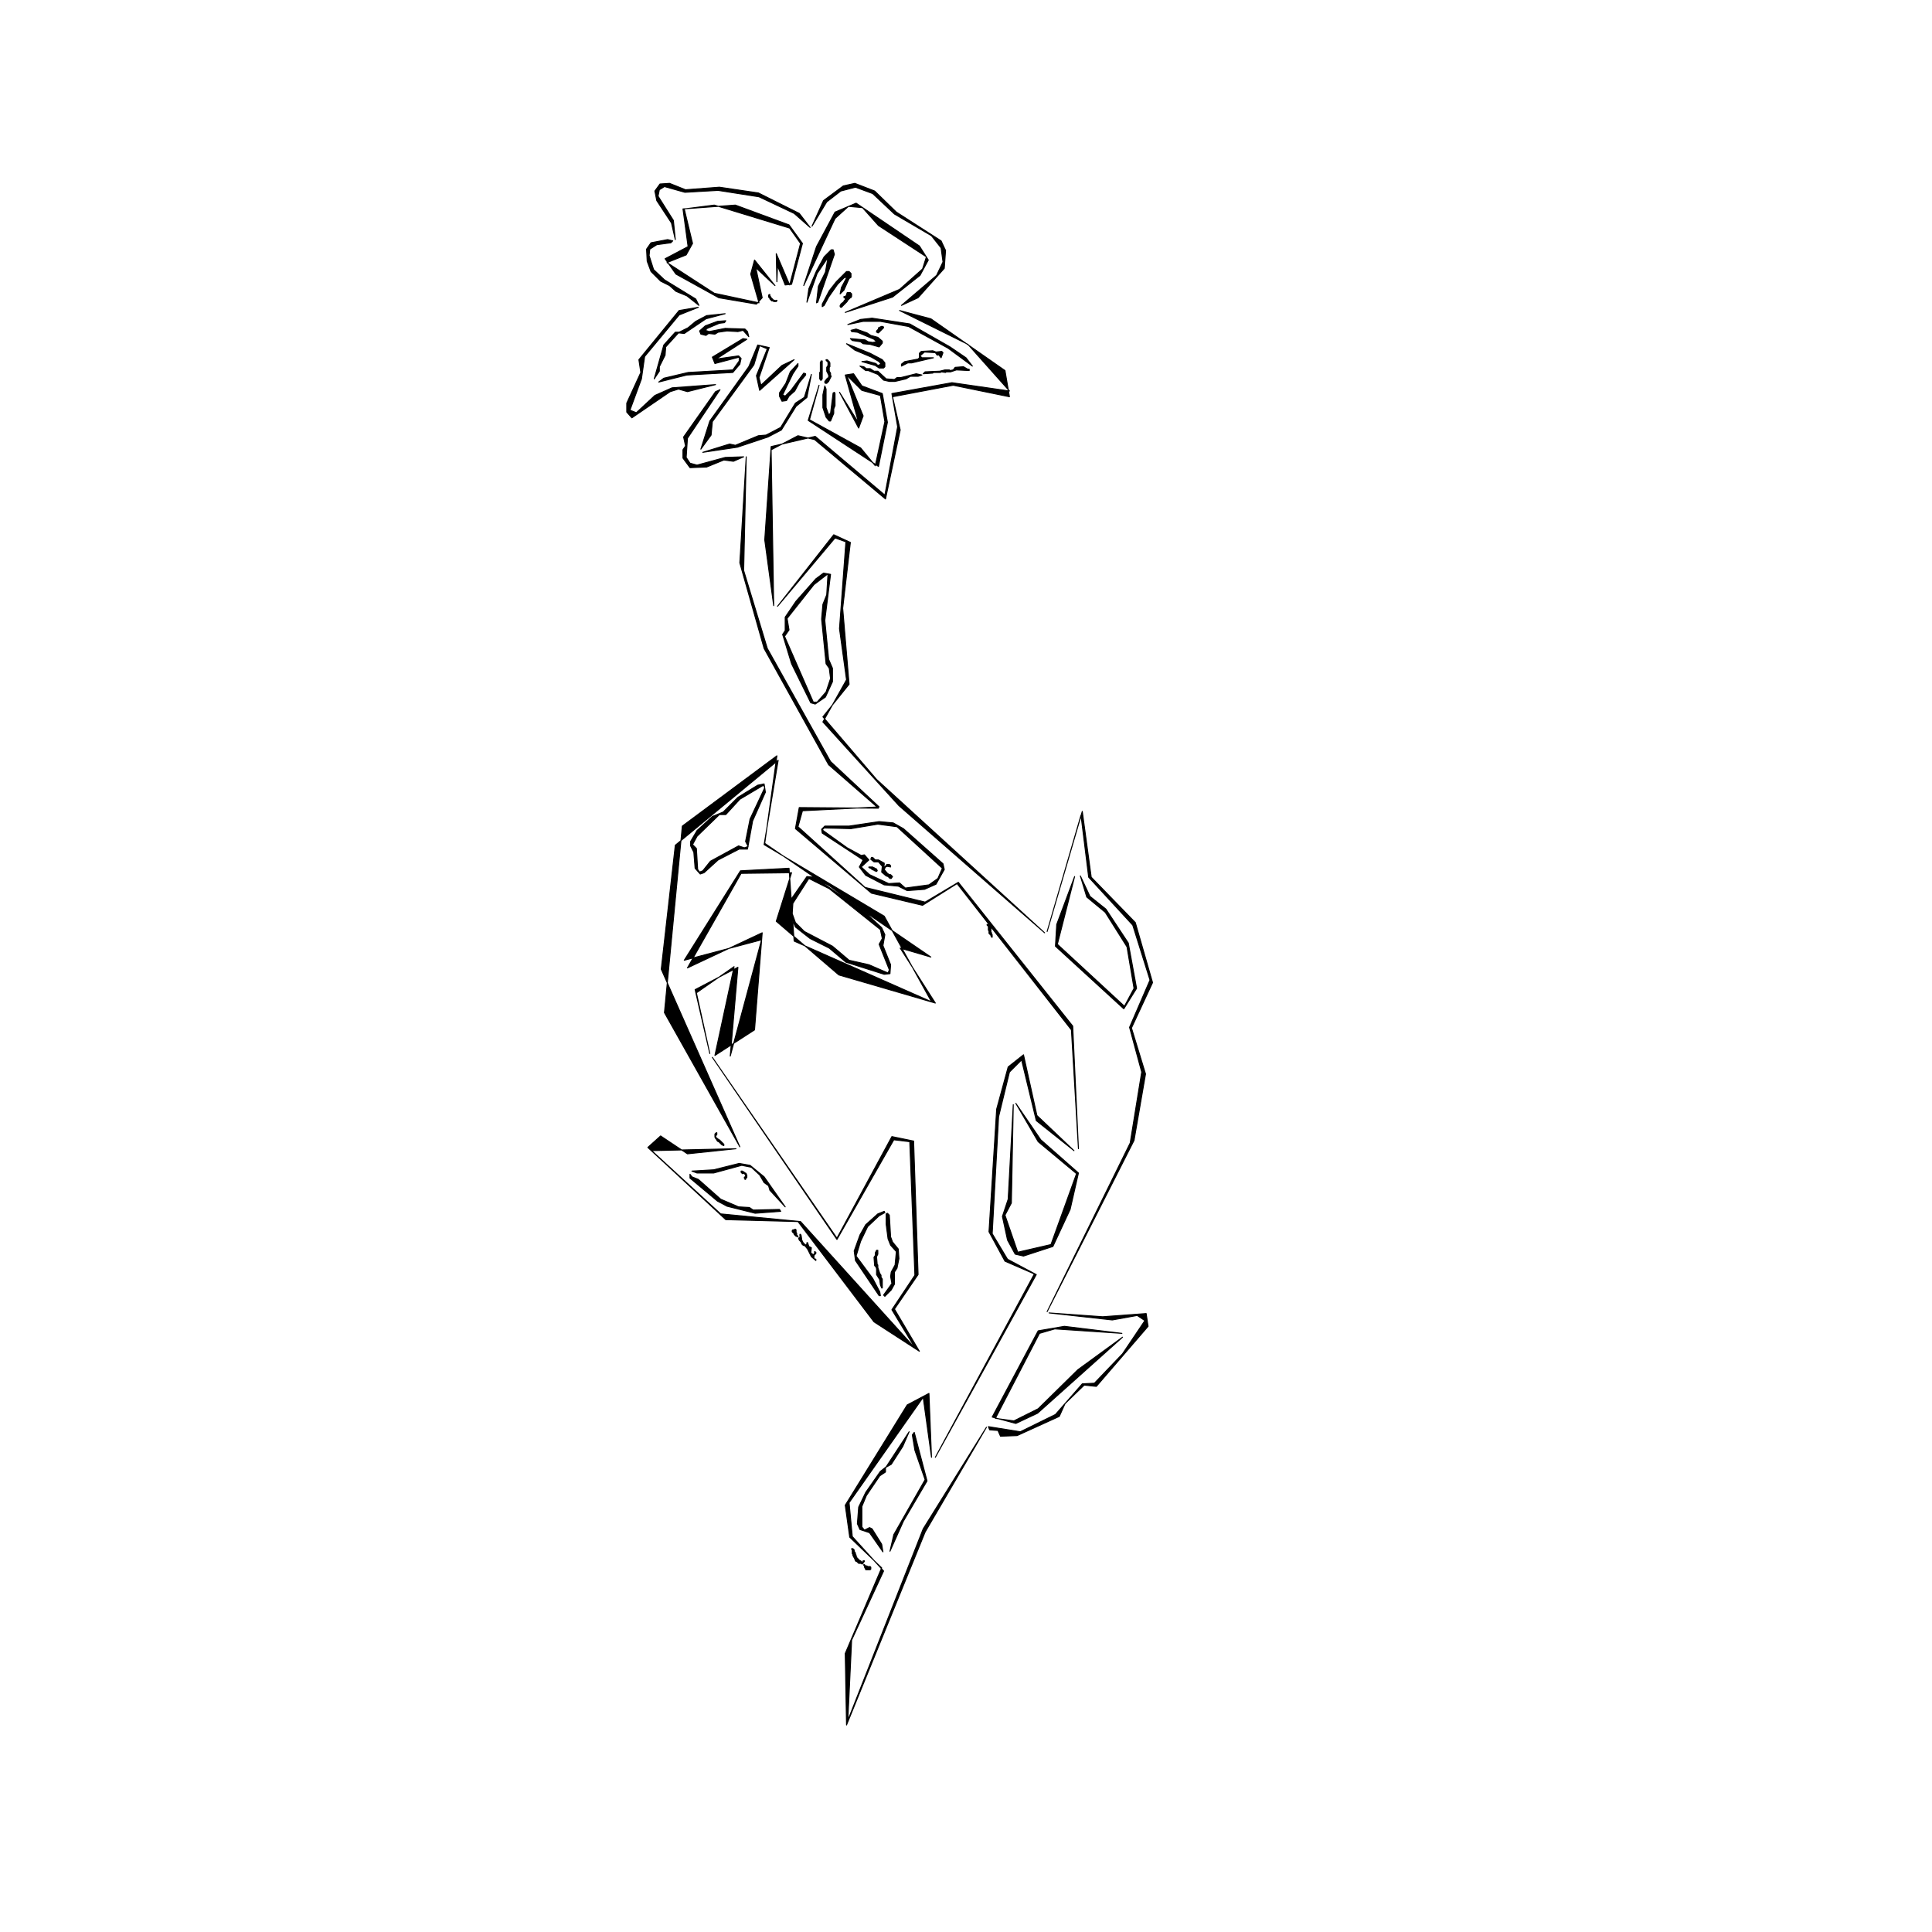
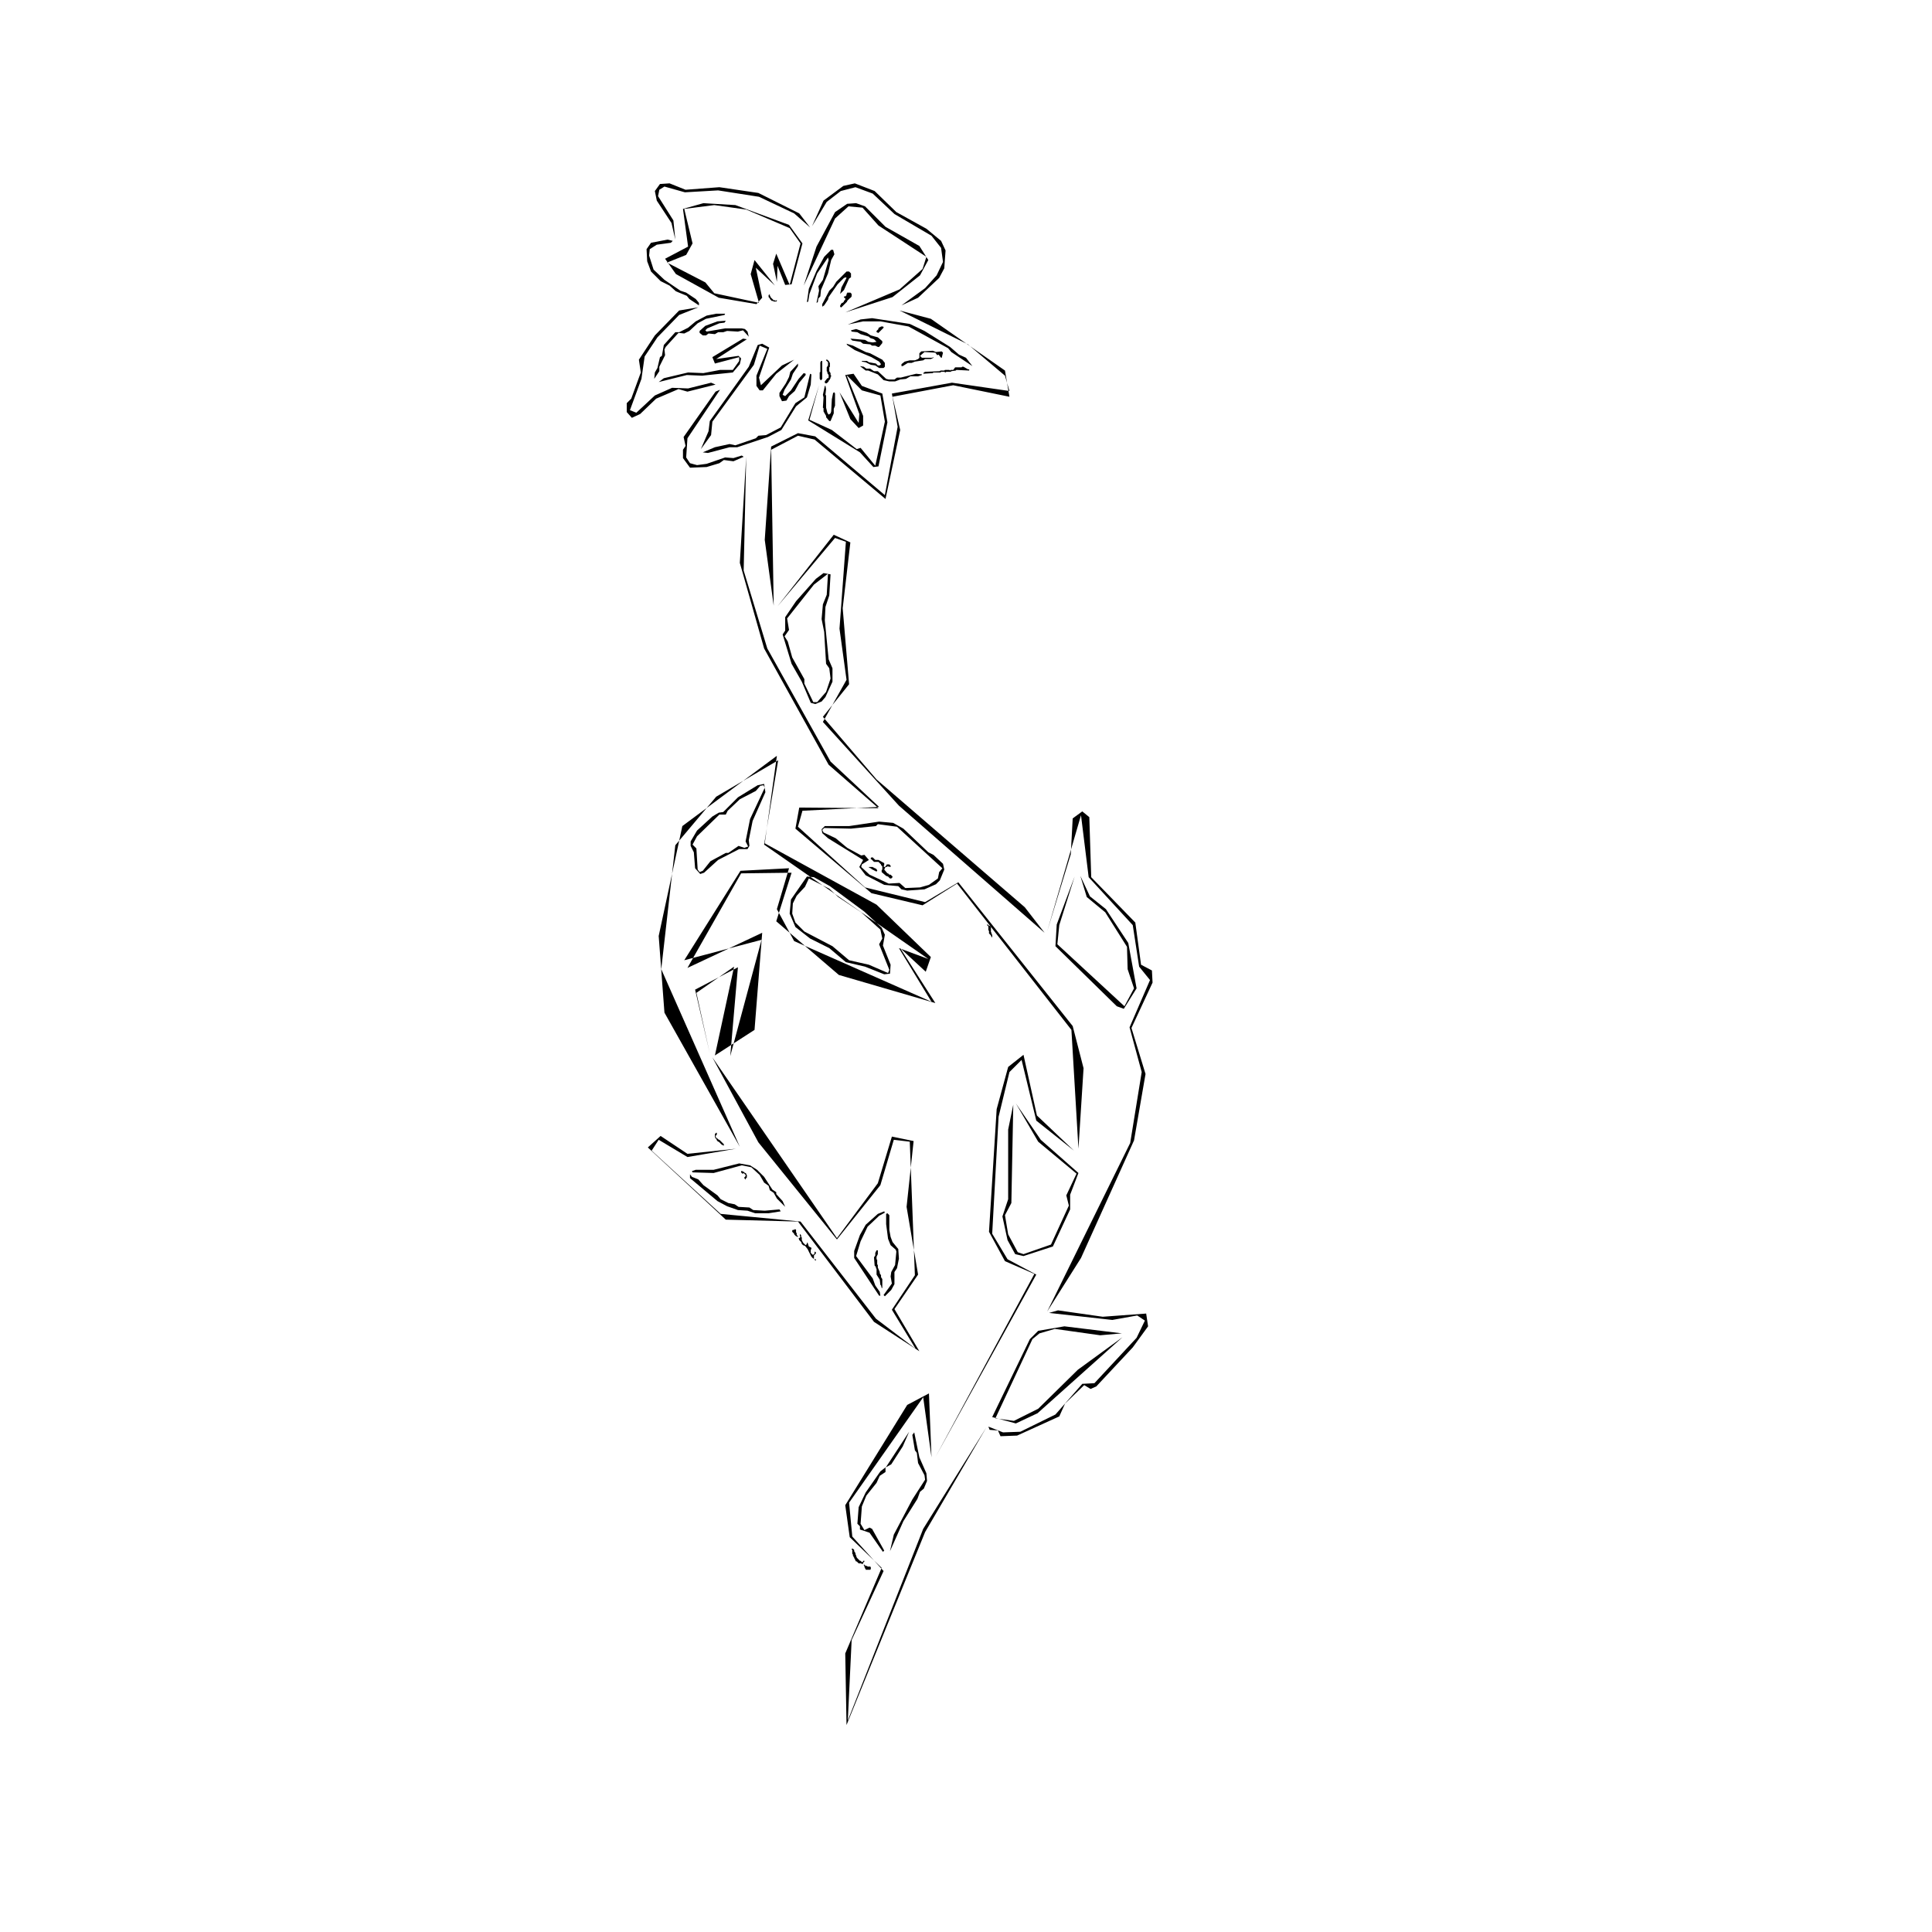
- <svg xmlns="http://www.w3.org/2000/svg" viewBox="0 0 3024 3024">
-   <path d="M 1352,2449 L 1352,2450 L 1353,2451 L 1353,2453 L 1354,2454 L 1354,2455 L 1355,2456 L 1355,2457 L 1362,2457 L 1363,2456 L 1363,2453 L 1362,2452 L 1358,2452 L 1357,2451 L 1355,2451 L 1353,2449 Z M 1333,2424 L 1333,2425 L 1334,2426 L 1334,2432 L 1335,2433 L 1335,2435 L 1336,2436 L 1336,2437 L 1337,2438 L 1339,2443 L 1340,2444 L 1341,2444 L 1344,2447 L 1348,2447 L 1349,2448 L 1350,2448 L 1351,2447 L 1351,2446 L 1353,2444 L 1353,2443 L 1351,2443 L 1351,2444 L 1350,2445 L 1349,2445 L 1347,2443 L 1346,2443 L 1341,2438 L 1341,2437 L 1340,2436 L 1340,2434 L 1339,2433 L 1339,2431 L 1337,2428 L 1337,2426 L 1335,2424 Z M 1431,2242 L 1428,2246 L 1432,2270 L 1448,2316 L 1399,2402 L 1393,2428 L 1414,2381 L 1451,2318 Z M 1423,2241 L 1387,2296 L 1378,2303 L 1355,2336 L 1344,2359 L 1342,2385 L 1346,2394 L 1361,2399 L 1382,2429 L 1380,2417 L 1365,2393 L 1361,2391 L 1353,2395 L 1349,2390 L 1349,2358 L 1356,2341 L 1377,2310 L 1386,2304 L 1386,2297 L 1395,2292 L 1413,2264 Z M 1454,2181 L 1420,2199 L 1323,2356 L 1330,2406 L 1380,2454 L 1323,2588 L 1325,2700 L 1448,2398 L 1544,2234 L 1445,2393 L 1327,2693 L 1333,2567 L 1383,2459 L 1334,2405 L 1329,2352 L 1445,2187 L 1458,2281 Z M 1756,2087 L 1666,2076 L 1625,2083 L 1553,2218 L 1590,2228 L 1624,2212 L 1757,2093 L 1687,2144 L 1625,2205 L 1587,2224 L 1558,2220 L 1627,2087 L 1651,2080 Z M 1794,2056 L 1726,2061 L 1642,2055 L 1741,2066 L 1780,2059 L 1792,2067 L 1757,2119 L 1713,2165 L 1694,2166 L 1652,2214 L 1597,2241 L 1547,2233 L 1549,2238 L 1562,2239 L 1566,2248 L 1592,2247 L 1658,2217 L 1667,2197 L 1697,2168 L 1716,2170 L 1797,2076 Z M 1372,1957 L 1370,1961 L 1370,1965 L 1368,1968 L 1369,1981 L 1371,1983 L 1372,1986 L 1372,1995 L 1377,2003 L 1378,2011 L 1380,2016 L 1381,2016 L 1381,2002 L 1379,1999 L 1379,1996 L 1377,1993 L 1374,1984 L 1374,1980 L 1373,1979 L 1372,1967 L 1374,1963 L 1374,1957 Z M 1252,1932 L 1252,1935 L 1253,1936 L 1250,1938 L 1251,1941 L 1254,1944 L 1255,1947 L 1257,1949 L 1260,1950 L 1264,1955 L 1270,1967 L 1277,1973 L 1277,1971 L 1274,1970 L 1274,1965 L 1277,1962 L 1277,1960 L 1275,1959 L 1275,1962 L 1273,1964 L 1269,1961 L 1270,1953 L 1266,1951 L 1264,1945 L 1263,1945 L 1263,1947 L 1261,1949 L 1257,1945 L 1255,1941 L 1254,1934 L 1253,1932 Z M 1241,1925 L 1240,1926 L 1240,1928 L 1243,1931 L 1243,1932 L 1246,1935 L 1247,1935 L 1248,1936 L 1249,1936 L 1249,1935 L 1247,1933 L 1247,1930 L 1246,1929 L 1246,1925 L 1245,1924 L 1244,1924 L 1243,1925 Z M 1389,1899 L 1387,1900 L 1387,1916 L 1390,1939 L 1394,1949 L 1403,1959 L 1401,1980 L 1395,1991 L 1394,1998 L 1396,2009 L 1383,2027 L 1385,2029 L 1395,2019 L 1400,2010 L 1400,1991 L 1404,1985 L 1407,1970 L 1406,1955 L 1397,1944 L 1394,1936 L 1392,1902 Z M 1384,1896 L 1374,1900 L 1355,1917 L 1346,1933 L 1337,1958 L 1339,1973 L 1376,2028 L 1378,2028 L 1377,2022 L 1366,2001 L 1340,1966 L 1347,1943 L 1358,1920 L 1376,1903 L 1385,1898 Z M 1080,1838 L 1080,1844 L 1123,1880 L 1138,1888 L 1182,1899 L 1222,1896 L 1220,1893 L 1179,1894 L 1173,1890 L 1156,1889 L 1128,1877 L 1093,1846 L 1083,1842 Z M 1160,1833 L 1160,1835 L 1162,1837 L 1163,1837 L 1164,1836 L 1167,1839 L 1167,1841 L 1165,1843 L 1165,1844 L 1166,1845 L 1166,1846 L 1167,1846 L 1167,1845 L 1169,1843 L 1169,1839 L 1168,1838 L 1168,1837 L 1167,1836 L 1166,1836 L 1164,1834 L 1163,1834 L 1162,1833 Z M 1083,1833 L 1091,1836 L 1117,1836 L 1161,1824 L 1176,1827 L 1189,1839 L 1196,1851 L 1203,1856 L 1205,1863 L 1229,1889 L 1196,1842 L 1174,1824 L 1157,1821 L 1117,1831 Z M 1121,1773 L 1119,1775 L 1119,1780 L 1120,1781 L 1120,1782 L 1122,1784 L 1122,1785 L 1124,1787 L 1125,1787 L 1130,1792 L 1131,1792 L 1132,1793 L 1133,1793 L 1133,1791 L 1126,1784 L 1125,1784 L 1123,1782 L 1122,1782 L 1121,1781 L 1121,1780 L 1120,1779 L 1120,1778 L 1122,1776 L 1122,1773 Z M 1590,1727 L 1625,1787 L 1685,1837 L 1645,1948 L 1593,1960 L 1573,1902 L 1583,1883 L 1586,1729 L 1578,1877 L 1569,1904 L 1577,1941 L 1589,1963 L 1602,1966 L 1648,1951 L 1675,1893 L 1688,1836 L 1629,1784 Z M 1115,1655 L 1310,1940 L 1399,1784 L 1424,1787 L 1432,1996 L 1396,2050 L 1433,2111 L 1253,1912 L 1128,1900 L 1020,1801 L 1152,1798 L 1076,1806 L 1034,1778 L 1014,1796 L 1136,1909 L 1249,1912 L 1368,2069 L 1439,2115 L 1400,2049 L 1437,1995 L 1430,1786 L 1396,1779 L 1310,1938 Z M 1602,1651 L 1578,1670 L 1560,1736 L 1548,1928 L 1573,1974 L 1619,1994 L 1464,2281 L 1622,1995 L 1577,1971 L 1553,1931 L 1563,1748 L 1580,1678 L 1599,1659 L 1622,1754 L 1681,1801 L 1623,1746 Z M 1545,1447 L 1545,1448 L 1547,1450 L 1547,1456 L 1548,1457 L 1548,1461 L 1551,1464 L 1551,1465 L 1552,1466 L 1552,1467 L 1553,1467 L 1553,1463 L 1552,1462 L 1552,1460 L 1551,1459 L 1551,1451 L 1549,1449 L 1548,1449 L 1546,1447 Z M 1263,1372 L 1238,1408 L 1236,1430 L 1245,1451 L 1268,1469 L 1298,1484 L 1324,1506 L 1384,1525 L 1393,1524 L 1394,1510 L 1382,1480 L 1385,1463 L 1380,1452 L 1353,1427 L 1299,1387 L 1274,1373 Z M 1266,1375 L 1298,1391 L 1378,1455 L 1381,1469 L 1376,1478 L 1392,1518 L 1390,1523 L 1360,1510 L 1329,1503 L 1303,1481 L 1259,1458 L 1245,1444 L 1240,1430 L 1241,1414 Z M 1682,1372 L 1654,1447 L 1652,1481 L 1759,1579 L 1779,1547 L 1766,1476 L 1731,1423 L 1706,1403 L 1691,1371 L 1701,1404 L 1730,1428 L 1764,1482 L 1775,1547 L 1760,1575 L 1655,1478 Z M 1360,1357 L 1360,1358 L 1361,1358 L 1362,1359 L 1363,1359 L 1365,1361 L 1366,1361 L 1367,1362 L 1368,1362 L 1369,1363 L 1370,1363 L 1371,1364 L 1372,1364 L 1373,1363 L 1373,1362 L 1372,1361 L 1372,1360 L 1371,1360 L 1370,1359 L 1369,1359 L 1368,1358 L 1367,1358 L 1366,1357 Z M 1364,1342 L 1363,1345 L 1368,1349 L 1375,1349 L 1381,1356 L 1380,1365 L 1387,1371 L 1390,1372 L 1393,1375 L 1395,1375 L 1397,1372 L 1394,1369 L 1392,1369 L 1389,1367 L 1384,1361 L 1386,1357 L 1389,1356 L 1394,1357 L 1394,1355 L 1392,1353 L 1388,1353 L 1387,1355 L 1384,1357 L 1383,1356 L 1384,1354 L 1384,1351 L 1375,1346 L 1370,1346 L 1366,1342 Z M 1286,1298 L 1287,1304 L 1351,1346 L 1345,1357 L 1355,1370 L 1384,1385 L 1406,1387 L 1420,1394 L 1447,1392 L 1465,1384 L 1478,1361 L 1476,1352 L 1414,1297 L 1398,1288 L 1376,1286 L 1329,1293 L 1291,1293 Z M 1287,1299 L 1290,1296 L 1332,1297 L 1374,1290 L 1404,1294 L 1475,1359 L 1468,1375 L 1454,1385 L 1417,1390 L 1408,1382 L 1391,1383 L 1361,1369 L 1348,1357 L 1360,1346 L 1353,1338 L 1348,1339 L 1326,1327 Z M 1694,1270 L 1639,1458 L 1692,1276 L 1704,1373 L 1773,1448 L 1800,1534 L 1768,1608 L 1787,1678 L 1769,1789 L 1639,2053 L 1775,1785 L 1793,1681 L 1771,1609 L 1804,1538 L 1777,1444 L 1708,1373 Z M 1196,1227 L 1186,1229 L 1155,1248 L 1132,1271 L 1115,1278 L 1091,1300 L 1081,1317 L 1081,1324 L 1086,1334 L 1088,1359 L 1096,1368 L 1102,1366 L 1124,1346 L 1157,1329 L 1170,1329 L 1178,1285 L 1198,1240 Z M 1195,1229 L 1197,1233 L 1174,1282 L 1167,1317 L 1171,1325 L 1165,1327 L 1156,1324 L 1112,1348 L 1100,1363 L 1095,1365 L 1092,1361 L 1090,1328 L 1084,1322 L 1091,1309 L 1126,1275 L 1136,1275 L 1158,1251 Z M 1216,1183 L 1068,1293 L 1040,1585 L 1158,1795 L 1035,1517 L 1057,1323 L 1218,1190 L 1196,1322 L 1384,1434 L 1458,1568 L 1243,1473 L 1235,1359 L 1159,1363 L 1071,1503 L 1192,1471 L 1143,1653 L 1155,1514 L 1088,1549 L 1111,1649 L 1090,1554 L 1149,1513 L 1119,1652 L 1181,1612 L 1193,1460 L 1076,1515 L 1160,1367 L 1239,1366 L 1215,1442 L 1313,1526 L 1464,1570 L 1409,1484 L 1457,1498 L 1197,1320 Z M 1289,897 L 1277,906 L 1246,941 L 1229,966 L 1229,987 L 1225,993 L 1239,1039 L 1269,1100 L 1276,1102 L 1292,1091 L 1303,1067 L 1303,1046 L 1297,1032 L 1291,971 L 1300,899 Z M 1296,898 L 1294,931 L 1288,946 L 1286,969 L 1293,1039 L 1298,1046 L 1300,1062 L 1293,1083 L 1279,1099 L 1273,1099 L 1228,996 L 1235,986 L 1232,968 L 1274,915 Z M 1305,837 L 1217,949 L 1307,842 L 1324,848 L 1314,984 L 1325,1064 L 1288,1130 L 1407,1261 L 1635,1460 L 1372,1220 L 1288,1122 L 1329,1071 L 1319,952 L 1331,849 Z M 1168,715 L 1158,881 L 1196,1015 L 1297,1197 L 1375,1265 L 1251,1264 L 1245,1297 L 1364,1398 L 1444,1417 L 1498,1383 L 1677,1612 L 1688,1798 L 1679,1606 L 1500,1381 L 1448,1412 L 1354,1389 L 1249,1294 L 1256,1269 L 1376,1263 L 1300,1192 L 1201,1015 L 1164,893 Z M 1127,610 L 1120,613 L 1070,684 L 1073,698 L 1069,704 L 1069,717 L 1080,732 L 1106,731 L 1133,720 L 1148,722 L 1164,715 L 1135,716 L 1091,728 L 1080,725 L 1074,716 L 1076,686 Z M 1291,604 L 1288,618 L 1288,638 L 1293,653 L 1298,659 L 1300,659 L 1305,647 L 1305,640 L 1307,635 L 1307,616 L 1306,614 L 1304,615 L 1300,647 L 1297,649 L 1293,638 L 1293,609 Z M 1282,603 L 1265,658 L 1375,730 L 1389,661 L 1381,616 L 1349,604 L 1336,585 L 1323,587 L 1344,662 L 1314,614 L 1344,670 L 1351,651 L 1325,587 L 1349,611 L 1378,619 L 1385,660 L 1370,729 L 1347,701 L 1267,657 Z M 1270,586 L 1259,622 L 1245,631 L 1222,669 L 1199,681 L 1187,682 L 1151,697 L 1142,695 L 1100,708 L 1154,700 L 1202,684 L 1223,673 L 1246,636 L 1263,622 Z M 1517,578 L 1515,578 L 1508,574 L 1495,575 L 1492,579 L 1487,580 L 1486,579 L 1479,579 L 1471,581 L 1448,582 L 1445,585 L 1460,584 L 1461,583 L 1472,583 L 1473,582 L 1480,583 L 1481,582 L 1488,582 L 1497,579 L 1517,580 Z M 1346,573 L 1355,580 L 1359,580 L 1374,586 L 1383,595 L 1392,597 L 1401,597 L 1418,593 L 1425,589 L 1437,589 L 1443,587 L 1434,585 L 1410,591 L 1404,591 L 1400,594 L 1387,593 L 1374,581 L 1368,581 L 1362,577 L 1356,577 L 1352,574 Z M 1249,569 L 1237,582 L 1230,600 L 1220,615 L 1220,620 L 1224,628 L 1231,627 L 1235,620 L 1244,612 L 1251,599 L 1261,587 L 1261,585 L 1258,584 L 1238,611 L 1229,620 L 1225,618 L 1241,585 L 1249,573 Z M 1287,565 L 1285,565 L 1285,566 L 1284,567 L 1284,582 L 1283,583 L 1283,593 L 1284,594 L 1284,595 L 1286,595 L 1286,594 L 1287,593 Z M 1295,563 L 1293,563 L 1293,564 L 1296,567 L 1296,572 L 1294,575 L 1294,581 L 1297,587 L 1297,591 L 1295,592 L 1291,597 L 1291,599 L 1292,600 L 1294,600 L 1297,597 L 1301,589 L 1300,587 L 1300,584 L 1298,581 L 1298,575 L 1299,574 L 1299,568 L 1298,566 Z M 1476,552 L 1474,550 L 1465,551 L 1460,549 L 1442,550 L 1439,553 L 1439,560 L 1437,562 L 1416,566 L 1411,570 L 1411,573 L 1421,568 L 1427,568 L 1461,560 L 1443,560 L 1440,557 L 1447,551 L 1464,552 L 1467,556 L 1469,555 L 1473,560 Z M 1325,538 L 1338,548 L 1364,559 L 1376,566 L 1379,570 L 1374,572 L 1371,569 L 1357,565 L 1349,566 L 1370,572 L 1376,576 L 1383,576 L 1385,574 L 1385,568 L 1381,563 L 1362,553 Z M 1243,563 L 1224,572 L 1191,603 L 1188,591 L 1204,544 L 1186,540 L 1172,574 L 1111,659 L 1097,703 L 1113,681 L 1115,660 L 1180,571 L 1189,541 L 1201,546 L 1184,588 L 1189,611 Z M 1169,531 L 1163,530 L 1115,559 L 1119,569 L 1157,559 L 1157,565 L 1147,579 L 1077,583 L 1039,592 L 1031,598 L 1075,587 L 1147,583 L 1158,570 L 1160,561 L 1156,557 L 1121,562 Z M 1332,517 L 1333,519 L 1342,520 L 1368,531 L 1372,535 L 1366,536 L 1359,535 L 1354,532 L 1331,530 L 1334,533 L 1347,535 L 1351,538 L 1362,539 L 1376,543 L 1381,537 L 1381,534 L 1374,528 L 1363,525 L 1357,521 L 1340,515 Z M 1383,512 L 1382,511 L 1379,511 L 1378,512 L 1377,512 L 1376,513 L 1375,513 L 1375,515 L 1372,518 L 1372,520 L 1373,520 L 1374,521 L 1375,521 L 1383,513 Z M 1095,518 L 1097,523 L 1105,525 L 1109,522 L 1119,523 L 1124,520 L 1138,518 L 1155,519 L 1163,517 L 1172,527 L 1170,519 L 1166,515 L 1135,514 L 1110,519 L 1104,517 L 1107,514 L 1126,506 L 1134,505 L 1136,502 L 1123,503 L 1104,510 Z M 1327,508 L 1351,503 L 1378,503 L 1422,511 L 1484,545 L 1522,573 L 1512,560 L 1487,543 L 1424,507 L 1365,498 L 1347,500 Z M 1135,491 L 1106,494 L 1089,503 L 1077,513 L 1063,520 L 1057,520 L 1039,540 L 1024,593 L 1032,581 L 1032,574 L 1041,556 L 1042,543 L 1062,521 L 1071,522 L 1105,499 Z M 1573,580 L 1457,499 L 1408,486 L 1515,539 L 1580,612 L 1490,599 L 1396,616 L 1405,668 L 1385,775 L 1276,683 L 1207,699 L 1197,845 L 1211,948 L 1207,704 L 1249,682 L 1275,688 L 1386,781 L 1409,673 L 1397,621 L 1492,603 L 1580,621 Z M 1093,481 L 1063,486 L 1000,563 L 1003,583 L 981,631 L 981,645 L 989,654 L 1049,613 L 1062,609 L 1076,613 L 1120,602 L 1052,607 L 1025,619 L 996,646 L 986,642 L 1004,593 L 1009,558 L 1063,493 Z M 1203,462 L 1203,465 L 1205,467 L 1205,468 L 1208,471 L 1210,471 L 1211,472 L 1215,472 L 1216,471 L 1216,470 L 1215,470 L 1214,471 L 1213,470 L 1211,470 L 1206,465 L 1206,464 L 1205,463 L 1205,461 L 1204,461 Z M 1331,458 L 1326,458 L 1326,459 L 1325,460 L 1325,462 L 1323,464 L 1321,464 L 1321,466 L 1322,466 L 1323,467 L 1323,469 L 1321,471 L 1321,472 L 1316,476 L 1316,477 L 1315,478 L 1315,480 L 1316,481 L 1317,481 L 1326,472 L 1326,471 L 1331,466 L 1332,466 L 1332,465 L 1333,464 L 1333,460 Z M 1329,425 L 1325,425 L 1309,441 L 1298,455 L 1287,476 L 1287,480 L 1290,478 L 1297,465 L 1311,445 L 1321,435 L 1324,434 L 1325,435 L 1317,450 L 1315,460 L 1321,454 L 1329,436 L 1332,434 L 1332,428 Z M 1304,391 L 1301,391 L 1290,402 L 1278,424 L 1266,452 L 1263,473 L 1279,428 L 1296,403 L 1292,426 L 1281,448 L 1278,474 L 1280,473 L 1306,398 Z M 1019,380 L 1012,390 L 1013,409 L 1019,425 L 1034,440 L 1048,447 L 1058,456 L 1075,463 L 1094,478 L 1089,468 L 1040,438 L 1023,422 L 1016,400 L 1017,390 L 1028,383 L 1050,380 L 1053,377 L 1045,375 Z M 1340,318 L 1307,332 L 1278,386 L 1258,447 L 1307,342 L 1328,323 L 1350,325 L 1375,353 L 1450,402 L 1444,421 L 1408,453 L 1323,489 L 1397,465 L 1440,431 L 1453,407 L 1439,385 Z M 1069,327 L 1077,386 L 1041,405 L 1058,429 L 1125,466 L 1184,476 L 1193,466 L 1183,419 L 1213,447 L 1181,407 L 1175,429 L 1188,474 L 1118,459 L 1044,411 L 1074,399 L 1084,381 L 1071,327 L 1118,321 L 1236,357 L 1253,381 L 1236,446 L 1215,397 L 1216,441 L 1217,416 L 1229,446 L 1239,445 L 1256,381 L 1235,352 L 1151,321 Z M 1320,291 L 1289,314 L 1271,354 L 1294,316 L 1316,299 L 1339,293 L 1366,303 L 1400,335 L 1458,369 L 1473,388 L 1476,410 L 1466,431 L 1411,478 L 1437,466 L 1478,420 L 1480,392 L 1473,377 L 1403,332 L 1369,299 L 1338,287 Z M 1025,299 L 1028,314 L 1051,349 L 1057,375 L 1054,345 L 1030,307 L 1032,297 L 1040,292 L 1072,301 L 1124,298 L 1188,308 L 1243,334 L 1268,356 L 1251,334 L 1187,302 L 1126,293 L 1073,297 L 1048,287 L 1033,288 Z" fill="#000000" stroke="#000000" stroke-width="1.5" stroke-linecap="round" stroke-linejoin="round" />
+ <svg xmlns="http://www.w3.org/2000/svg" viewBox="0 0 3024 3024" width="100%" height="100%">
+   <path fill="currentColor" fill-rule="evenodd" d="M 1352,2449 L 1352,2450 L 1353,2451 L 1353,2453 L 1354,2454 L 1354,2455 L 1355,2456 L 1355,2457 L 1362,2457 L 1363,2456 L 1363,2453 L 1362,2452 L 1358,2452 L 1357,2451 L 1355,2451 L 1353,2449 Z M 1333,2424 L 1333,2425 L 1334,2426 L 1334,2432 L 1335,2433 L 1335,2435 L 1336,2436 L 1336,2437 L 1337,2438 L 1337,2439 L 1338,2440 L 1338,2441 L 1339,2442 L 1339,2443 L 1340,2444 L 1341,2444 L 1344,2447 L 1348,2447 L 1349,2448 L 1350,2448 L 1351,2447 L 1351,2446 L 1353,2444 L 1353,2443 L 1351,2443 L 1351,2444 L 1350,2445 L 1349,2445 L 1347,2443 L 1346,2443 L 1341,2438 L 1341,2437 L 1340,2436 L 1340,2434 L 1339,2433 L 1339,2431 L 1337,2428 L 1337,2426 L 1335,2424 Z M 1431,2242 L 1428,2246 L 1432,2270 L 1435,2274 L 1437,2290 L 1447,2309 L 1448,2316 L 1428,2347 L 1399,2402 L 1393,2428 L 1414,2381 L 1436,2346 L 1440,2335 L 1446,2330 L 1451,2318 L 1450,2306 L 1439,2281 Z M 1423,2241 L 1387,2296 L 1378,2303 L 1355,2336 L 1344,2359 L 1342,2385 L 1346,2389 L 1346,2394 L 1361,2399 L 1382,2429 L 1384,2427 L 1365,2393 L 1361,2391 L 1353,2395 L 1347,2385 L 1349,2358 L 1356,2341 L 1372,2321 L 1377,2310 L 1386,2304 L 1386,2297 L 1395,2292 L 1413,2264 Z M 1454,2181 L 1420,2199 L 1323,2356 L 1330,2406 L 1380,2454 L 1323,2588 L 1325,2700 L 1448,2398 L 1544,2234 L 1445,2393 L 1327,2693 L 1333,2567 L 1383,2459 L 1334,2405 L 1329,2352 L 1445,2187 L 1458,2281 Z M 1756,2087 L 1666,2076 L 1625,2083 L 1612,2096 L 1553,2218 L 1590,2228 L 1624,2212 L 1757,2093 L 1687,2144 L 1625,2205 L 1587,2224 L 1558,2220 L 1616,2096 L 1627,2087 L 1651,2080 L 1722,2090 Z M 1794,2056 L 1726,2061 L 1656,2051 L 1642,2055 L 1741,2066 L 1780,2059 L 1792,2067 L 1779,2094 L 1713,2165 L 1694,2166 L 1652,2214 L 1597,2241 L 1570,2242 L 1547,2233 L 1549,2238 L 1562,2239 L 1566,2248 L 1592,2247 L 1658,2217 L 1667,2197 L 1697,2168 L 1707,2174 L 1716,2170 L 1773,2109 L 1797,2076 Z M 1372,1957 L 1370,1961 L 1370,1965 L 1368,1968 L 1369,1981 L 1371,1983 L 1371,1985 L 1372,1986 L 1372,1995 L 1377,2003 L 1378,2011 L 1379,2012 L 1380,2016 L 1381,2016 L 1381,2002 L 1379,1999 L 1379,1996 L 1377,1993 L 1377,1991 L 1374,1984 L 1374,1980 L 1373,1979 L 1373,1972 L 1372,1971 L 1372,1967 L 1374,1963 L 1374,1957 Z M 1252,1932 L 1252,1935 L 1253,1936 L 1251,1938 L 1250,1938 L 1251,1941 L 1254,1944 L 1255,1947 L 1257,1949 L 1260,1950 L 1264,1955 L 1270,1967 L 1273,1970 L 1274,1970 L 1276,1973 L 1277,1973 L 1277,1971 L 1275,1971 L 1274,1970 L 1274,1965 L 1277,1962 L 1277,1960 L 1275,1959 L 1275,1962 L 1273,1964 L 1272,1964 L 1269,1961 L 1269,1956 L 1270,1955 L 1270,1953 L 1266,1951 L 1264,1945 L 1263,1945 L 1263,1947 L 1261,1949 L 1257,1945 L 1255,1941 L 1255,1937 L 1254,1936 L 1254,1934 L 1253,1932 Z M 1241,1925 L 1240,1926 L 1240,1928 L 1243,1931 L 1243,1932 L 1246,1935 L 1247,1935 L 1248,1936 L 1249,1936 L 1249,1935 L 1247,1933 L 1247,1930 L 1246,1929 L 1246,1925 L 1245,1924 L 1244,1924 L 1243,1925 Z M 1389,1899 L 1387,1900 L 1387,1916 L 1390,1939 L 1394,1949 L 1402,1956 L 1403,1959 L 1401,1980 L 1395,1991 L 1394,1998 L 1396,2009 L 1383,2027 L 1385,2029 L 1395,2019 L 1400,2010 L 1400,1991 L 1404,1985 L 1407,1970 L 1406,1955 L 1397,1944 L 1394,1936 L 1392,1925 L 1392,1902 Z M 1384,1896 L 1374,1900 L 1355,1917 L 1346,1933 L 1337,1958 L 1337,1969 L 1376,2028 L 1378,2028 L 1377,2022 L 1370,2012 L 1366,2001 L 1340,1966 L 1347,1943 L 1358,1920 L 1376,1903 L 1385,1898 Z M 1080,1838 L 1080,1844 L 1123,1880 L 1138,1888 L 1155,1894 L 1170,1895 L 1182,1899 L 1203,1899 L 1222,1896 L 1220,1893 L 1197,1895 L 1179,1894 L 1173,1890 L 1156,1889 L 1150,1885 L 1140,1883 L 1128,1877 L 1123,1871 L 1101,1855 L 1093,1846 L 1083,1842 Z M 1160,1833 L 1160,1835 L 1162,1837 L 1163,1837 L 1164,1836 L 1167,1839 L 1167,1841 L 1165,1843 L 1165,1844 L 1166,1845 L 1166,1846 L 1167,1846 L 1167,1845 L 1169,1843 L 1169,1839 L 1168,1838 L 1168,1837 L 1167,1836 L 1166,1836 L 1164,1834 L 1163,1834 L 1162,1833 Z M 1083,1833 L 1084,1835 L 1117,1836 L 1161,1824 L 1176,1827 L 1189,1839 L 1196,1851 L 1203,1856 L 1205,1863 L 1211,1867 L 1216,1876 L 1229,1889 L 1225,1880 L 1215,1869 L 1215,1866 L 1209,1862 L 1196,1842 L 1185,1831 L 1174,1824 L 1157,1821 L 1117,1831 L 1089,1831 Z M 1121,1773 L 1119,1775 L 1119,1780 L 1120,1781 L 1120,1782 L 1122,1784 L 1122,1785 L 1124,1787 L 1125,1787 L 1130,1792 L 1131,1792 L 1132,1793 L 1133,1793 L 1133,1791 L 1126,1784 L 1125,1784 L 1123,1782 L 1122,1782 L 1121,1781 L 1121,1780 L 1120,1779 L 1120,1778 L 1122,1776 L 1122,1773 Z M 1590,1727 L 1625,1787 L 1685,1837 L 1669,1871 L 1673,1887 L 1645,1948 L 1602,1963 L 1593,1960 L 1578,1932 L 1573,1902 L 1583,1883 L 1586,1729 L 1578,1768 L 1578,1877 L 1569,1904 L 1577,1941 L 1589,1963 L 1602,1966 L 1648,1951 L 1675,1893 L 1675,1870 L 1688,1836 L 1629,1784 Z M 1115,1655 L 1187,1788 L 1310,1940 L 1378,1855 L 1399,1784 L 1424,1787 L 1432,1996 L 1396,2050 L 1433,2111 L 1371,2064 L 1253,1912 L 1128,1900 L 1020,1801 L 1031,1784 L 1076,1811 L 1152,1798 L 1076,1806 L 1034,1778 L 1014,1796 L 1136,1909 L 1249,1912 L 1368,2069 L 1439,2115 L 1400,2049 L 1437,1995 L 1419,1889 L 1430,1786 L 1396,1779 L 1374,1852 L 1310,1938 Z M 1602,1651 L 1578,1670 L 1560,1736 L 1548,1928 L 1573,1974 L 1619,1994 L 1464,2281 L 1622,1995 L 1577,1971 L 1553,1931 L 1563,1748 L 1580,1678 L 1599,1659 L 1622,1754 L 1681,1801 L 1623,1746 Z M 1545,1447 L 1545,1448 L 1547,1450 L 1547,1456 L 1548,1457 L 1548,1461 L 1551,1464 L 1551,1465 L 1552,1466 L 1552,1467 L 1553,1467 L 1553,1463 L 1552,1462 L 1552,1460 L 1551,1459 L 1551,1451 L 1549,1449 L 1548,1449 L 1546,1447 Z M 1263,1372 L 1238,1408 L 1236,1430 L 1245,1451 L 1268,1469 L 1298,1484 L 1324,1506 L 1354,1513 L 1384,1525 L 1393,1524 L 1394,1510 L 1382,1480 L 1385,1463 L 1380,1452 L 1353,1427 L 1299,1387 L 1274,1373 Z M 1266,1375 L 1298,1391 L 1312,1404 L 1348,1428 L 1378,1455 L 1381,1469 L 1376,1478 L 1392,1518 L 1390,1523 L 1360,1510 L 1329,1503 L 1303,1481 L 1259,1458 L 1245,1444 L 1240,1430 L 1241,1414 L 1247,1402 L 1260,1388 Z M 1682,1372 L 1654,1447 L 1652,1481 L 1748,1575 L 1759,1579 L 1779,1547 L 1766,1476 L 1731,1423 L 1706,1403 L 1691,1371 L 1701,1404 L 1730,1428 L 1764,1482 L 1765,1517 L 1775,1547 L 1760,1575 L 1655,1478 L 1658,1448 Z M 1360,1357 L 1360,1358 L 1361,1358 L 1362,1359 L 1363,1359 L 1365,1361 L 1366,1361 L 1367,1362 L 1368,1362 L 1369,1363 L 1370,1363 L 1371,1364 L 1372,1364 L 1373,1363 L 1373,1362 L 1372,1361 L 1372,1360 L 1371,1360 L 1370,1359 L 1369,1359 L 1368,1358 L 1367,1358 L 1366,1357 Z M 1364,1342 L 1363,1343 L 1363,1345 L 1364,1345 L 1368,1349 L 1375,1349 L 1379,1353 L 1379,1354 L 1381,1356 L 1381,1361 L 1380,1362 L 1380,1365 L 1387,1371 L 1390,1372 L 1393,1375 L 1395,1375 L 1397,1373 L 1397,1372 L 1394,1369 L 1392,1369 L 1390,1367 L 1389,1367 L 1384,1361 L 1386,1357 L 1388,1357 L 1389,1356 L 1394,1357 L 1394,1355 L 1392,1353 L 1388,1353 L 1387,1355 L 1385,1357 L 1384,1357 L 1383,1356 L 1384,1354 L 1384,1351 L 1375,1346 L 1370,1346 L 1366,1342 Z M 1286,1298 L 1287,1304 L 1296,1312 L 1351,1346 L 1345,1357 L 1355,1370 L 1384,1385 L 1406,1387 L 1411,1392 L 1420,1394 L 1447,1392 L 1465,1384 L 1471,1378 L 1478,1361 L 1476,1352 L 1461,1338 L 1453,1334 L 1414,1297 L 1398,1288 L 1376,1286 L 1329,1293 L 1291,1293 Z M 1287,1299 L 1290,1296 L 1332,1297 L 1371,1293 L 1374,1290 L 1404,1294 L 1475,1359 L 1470,1365 L 1468,1375 L 1454,1385 L 1440,1389 L 1417,1390 L 1408,1382 L 1391,1383 L 1361,1369 L 1348,1357 L 1349,1353 L 1360,1346 L 1353,1338 L 1348,1339 L 1326,1327 L 1308,1312 L 1289,1303 Z M 1694,1270 L 1679,1281 L 1676,1337 L 1639,1458 L 1692,1276 L 1704,1373 L 1773,1448 L 1783,1513 L 1800,1534 L 1768,1608 L 1787,1678 L 1769,1789 L 1639,2053 L 1692,1969 L 1775,1785 L 1793,1681 L 1771,1609 L 1804,1538 L 1803,1519 L 1786,1510 L 1777,1444 L 1708,1373 L 1705,1279 Z M 1196,1227 L 1186,1229 L 1155,1248 L 1132,1271 L 1125,1272 L 1115,1278 L 1091,1300 L 1081,1317 L 1081,1324 L 1086,1334 L 1088,1359 L 1096,1368 L 1102,1366 L 1124,1346 L 1157,1329 L 1170,1329 L 1173,1324 L 1172,1315 L 1178,1285 L 1198,1240 Z M 1195,1229 L 1197,1233 L 1174,1282 L 1167,1317 L 1171,1325 L 1165,1327 L 1156,1324 L 1140,1335 L 1136,1335 L 1112,1348 L 1100,1363 L 1095,1365 L 1092,1361 L 1090,1328 L 1084,1322 L 1091,1309 L 1126,1275 L 1136,1275 L 1139,1269 L 1158,1251 L 1183,1238 L 1190,1230 Z M 1216,1183 L 1068,1293 L 1031,1465 L 1040,1585 L 1158,1795 L 1035,1517 L 1057,1323 L 1121,1247 L 1218,1190 L 1196,1322 L 1453,1501 L 1407,1484 L 1458,1568 L 1243,1473 L 1216,1423 L 1235,1359 L 1159,1363 L 1071,1503 L 1192,1471 L 1143,1653 L 1155,1514 L 1088,1549 L 1111,1649 L 1090,1554 L 1149,1513 L 1119,1652 L 1181,1612 L 1193,1460 L 1076,1515 L 1160,1367 L 1239,1366 L 1215,1442 L 1313,1526 L 1464,1570 L 1409,1484 L 1449,1521 L 1457,1498 L 1372,1416 L 1197,1320 Z M 1289,897 L 1277,906 L 1246,941 L 1229,966 L 1229,987 L 1225,993 L 1239,1039 L 1255,1067 L 1269,1100 L 1276,1102 L 1286,1098 L 1292,1091 L 1303,1067 L 1303,1046 L 1297,1032 L 1291,971 L 1292,950 L 1298,932 L 1300,899 Z M 1296,898 L 1294,931 L 1288,946 L 1286,969 L 1290,989 L 1293,1039 L 1298,1046 L 1300,1062 L 1293,1083 L 1279,1099 L 1273,1099 L 1259,1070 L 1259,1063 L 1240,1029 L 1233,1004 L 1228,996 L 1235,986 L 1232,968 L 1274,915 Z M 1305,837 L 1217,949 L 1307,842 L 1324,848 L 1314,984 L 1325,1064 L 1288,1130 L 1407,1261 L 1635,1460 L 1604,1420 L 1372,1220 L 1288,1122 L 1329,1071 L 1319,952 L 1331,849 Z M 1168,715 L 1158,881 L 1196,1015 L 1297,1197 L 1375,1265 L 1251,1264 L 1245,1297 L 1364,1398 L 1444,1417 L 1498,1383 L 1677,1612 L 1688,1798 L 1696,1672 L 1679,1606 L 1500,1381 L 1448,1412 L 1354,1389 L 1249,1294 L 1256,1269 L 1376,1263 L 1300,1192 L 1201,1015 L 1164,893 Z M 1127,610 L 1120,613 L 1070,684 L 1073,698 L 1069,704 L 1069,717 L 1080,732 L 1106,731 L 1126,725 L 1133,720 L 1148,722 L 1164,715 L 1161,713 L 1148,717 L 1135,716 L 1106,726 L 1091,728 L 1080,725 L 1074,716 L 1076,686 Z M 1291,604 L 1288,618 L 1289,622 L 1288,638 L 1289,639 L 1289,644 L 1293,651 L 1293,653 L 1298,659 L 1300,659 L 1305,647 L 1305,640 L 1307,635 L 1307,616 L 1306,614 L 1304,615 L 1302,625 L 1301,644 L 1300,647 L 1297,649 L 1295,646 L 1293,638 L 1293,619 L 1292,618 L 1293,609 L 1292,604 Z M 1282,603 L 1265,658 L 1346,708 L 1367,731 L 1375,730 L 1389,661 L 1381,616 L 1349,604 L 1336,585 L 1323,587 L 1345,648 L 1344,662 L 1314,614 L 1331,656 L 1344,670 L 1351,666 L 1351,651 L 1325,587 L 1349,611 L 1378,619 L 1385,660 L 1370,729 L 1347,701 L 1341,703 L 1302,673 L 1267,657 Z M 1270,586 L 1268,585 L 1259,622 L 1245,631 L 1222,669 L 1199,681 L 1187,682 L 1183,686 L 1151,697 L 1142,695 L 1119,700 L 1100,708 L 1108,709 L 1142,700 L 1154,700 L 1202,684 L 1223,673 L 1246,636 L 1263,622 L 1269,602 Z M 1517,578 L 1515,578 L 1508,574 L 1506,574 L 1505,575 L 1495,575 L 1492,579 L 1488,579 L 1487,580 L 1486,579 L 1479,579 L 1478,580 L 1472,580 L 1471,581 L 1448,582 L 1446,583 L 1445,585 L 1460,584 L 1461,583 L 1472,583 L 1473,582 L 1478,582 L 1480,583 L 1481,582 L 1488,582 L 1489,581 L 1496,580 L 1497,579 L 1517,580 Z M 1346,573 L 1355,580 L 1359,580 L 1374,586 L 1383,595 L 1392,597 L 1401,597 L 1409,594 L 1418,593 L 1425,589 L 1437,589 L 1443,587 L 1443,586 L 1434,585 L 1410,591 L 1404,591 L 1400,594 L 1391,594 L 1387,593 L 1374,581 L 1368,581 L 1362,577 L 1356,577 L 1352,574 Z M 1249,569 L 1237,582 L 1235,590 L 1230,600 L 1220,615 L 1220,620 L 1224,628 L 1231,627 L 1235,620 L 1244,612 L 1251,599 L 1261,587 L 1261,585 L 1258,584 L 1250,593 L 1238,611 L 1229,620 L 1225,618 L 1228,610 L 1238,594 L 1241,585 L 1249,573 Z M 1287,565 L 1285,565 L 1285,566 L 1284,567 L 1284,582 L 1283,583 L 1283,593 L 1284,594 L 1284,595 L 1286,595 L 1286,594 L 1287,593 Z M 1295,563 L 1293,563 L 1293,564 L 1296,567 L 1296,572 L 1294,575 L 1294,581 L 1295,582 L 1295,584 L 1297,587 L 1297,591 L 1296,592 L 1295,592 L 1291,597 L 1291,599 L 1292,600 L 1294,600 L 1297,597 L 1297,596 L 1299,594 L 1299,593 L 1300,592 L 1300,590 L 1301,589 L 1301,588 L 1300,587 L 1300,584 L 1298,581 L 1298,575 L 1299,574 L 1299,568 L 1298,567 L 1298,566 Z M 1476,552 L 1474,550 L 1465,551 L 1460,549 L 1442,550 L 1439,553 L 1439,560 L 1437,562 L 1432,564 L 1424,564 L 1416,566 L 1411,570 L 1411,573 L 1413,573 L 1421,568 L 1427,568 L 1432,566 L 1445,564 L 1448,562 L 1457,562 L 1461,560 L 1461,559 L 1459,560 L 1443,560 L 1440,557 L 1447,551 L 1464,552 L 1467,556 L 1469,555 L 1473,560 L 1474,560 Z M 1325,538 L 1326,540 L 1338,548 L 1364,559 L 1376,566 L 1379,570 L 1377,572 L 1374,572 L 1371,569 L 1360,567 L 1357,565 L 1349,565 L 1349,566 L 1355,567 L 1363,571 L 1370,572 L 1376,576 L 1383,576 L 1385,574 L 1385,568 L 1381,563 L 1362,553 L 1355,551 L 1335,541 Z M 1243,563 L 1224,572 L 1191,603 L 1188,591 L 1204,544 L 1193,538 L 1186,540 L 1172,574 L 1111,659 L 1109,675 L 1097,703 L 1113,681 L 1115,660 L 1180,571 L 1189,541 L 1201,546 L 1184,588 L 1184,604 L 1189,611 L 1194,611 L 1215,585 Z M 1169,531 L 1163,530 L 1115,559 L 1119,569 L 1157,559 L 1157,565 L 1147,579 L 1127,579 L 1101,584 L 1077,583 L 1039,592 L 1031,598 L 1075,587 L 1099,588 L 1147,583 L 1158,570 L 1160,561 L 1156,557 L 1121,562 Z M 1332,517 L 1333,519 L 1342,520 L 1347,523 L 1360,527 L 1362,529 L 1368,531 L 1372,535 L 1366,536 L 1359,535 L 1354,532 L 1331,530 L 1334,533 L 1347,535 L 1351,538 L 1362,539 L 1365,541 L 1370,541 L 1374,543 L 1376,543 L 1381,537 L 1381,534 L 1374,528 L 1363,525 L 1357,521 L 1340,515 Z M 1383,512 L 1382,511 L 1379,511 L 1378,512 L 1377,512 L 1376,513 L 1375,513 L 1375,515 L 1372,518 L 1372,520 L 1373,520 L 1374,521 L 1375,521 L 1383,513 Z M 1095,518 L 1095,521 L 1100,525 L 1105,525 L 1109,522 L 1119,523 L 1124,520 L 1132,520 L 1138,518 L 1155,519 L 1163,517 L 1172,527 L 1170,519 L 1166,515 L 1161,514 L 1135,514 L 1106,519 L 1104,517 L 1107,514 L 1126,506 L 1134,505 L 1136,502 L 1123,503 L 1104,510 Z M 1327,508 L 1351,503 L 1378,503 L 1422,511 L 1484,545 L 1489,551 L 1522,573 L 1512,560 L 1501,555 L 1487,543 L 1447,518 L 1424,507 L 1365,498 L 1347,500 Z M 1135,491 L 1121,491 L 1106,494 L 1089,503 L 1077,513 L 1063,520 L 1057,520 L 1039,540 L 1036,557 L 1033,559 L 1029,576 L 1025,583 L 1024,593 L 1032,581 L 1032,574 L 1041,556 L 1040,547 L 1042,543 L 1062,521 L 1071,522 L 1079,518 L 1092,506 L 1105,499 L 1134,493 Z M 1573,580 L 1457,499 L 1408,486 L 1515,539 L 1573,588 L 1580,612 L 1490,599 L 1396,616 L 1405,668 L 1385,775 L 1276,683 L 1249,678 L 1207,699 L 1197,845 L 1211,948 L 1207,704 L 1249,682 L 1275,688 L 1386,781 L 1409,673 L 1397,621 L 1492,603 L 1580,621 Z M 1093,481 L 1063,486 L 1025,525 L 1000,563 L 1003,583 L 988,624 L 981,631 L 981,645 L 989,654 L 1002,648 L 1027,624 L 1062,609 L 1076,613 L 1120,602 L 1113,599 L 1077,608 L 1052,607 L 1025,619 L 996,646 L 986,642 L 1004,593 L 1009,558 L 1029,528 L 1063,493 Z M 1203,462 L 1203,465 L 1205,467 L 1205,468 L 1208,471 L 1210,471 L 1211,472 L 1215,472 L 1216,471 L 1216,470 L 1215,470 L 1214,471 L 1213,470 L 1211,470 L 1206,465 L 1206,464 L 1205,463 L 1205,461 L 1204,461 Z M 1331,458 L 1326,458 L 1326,459 L 1325,460 L 1325,462 L 1323,464 L 1321,464 L 1321,466 L 1322,466 L 1323,467 L 1323,469 L 1321,471 L 1321,472 L 1319,474 L 1318,474 L 1316,476 L 1316,477 L 1315,478 L 1315,480 L 1316,481 L 1317,481 L 1326,472 L 1326,471 L 1331,466 L 1332,466 L 1332,465 L 1333,464 L 1333,460 Z M 1329,425 L 1325,425 L 1309,441 L 1304,449 L 1298,455 L 1287,476 L 1287,480 L 1290,478 L 1296,469 L 1297,465 L 1311,445 L 1321,435 L 1324,434 L 1325,435 L 1317,450 L 1315,460 L 1321,454 L 1329,436 L 1332,434 L 1332,428 Z M 1304,391 L 1301,391 L 1290,402 L 1278,424 L 1266,452 L 1263,473 L 1265,472 L 1267,460 L 1279,428 L 1296,403 L 1297,407 L 1288,438 L 1281,448 L 1282,455 L 1278,474 L 1280,473 L 1281,467 L 1284,464 L 1285,454 L 1296,428 L 1301,407 L 1306,398 Z M 1019,380 L 1012,390 L 1013,409 L 1019,425 L 1034,440 L 1048,447 L 1058,456 L 1075,463 L 1079,468 L 1094,478 L 1094,474 L 1089,468 L 1074,458 L 1065,455 L 1040,438 L 1023,422 L 1016,400 L 1017,390 L 1028,383 L 1050,380 L 1053,377 L 1045,375 Z M 1340,318 L 1326,319 L 1307,332 L 1278,386 L 1258,447 L 1307,342 L 1328,323 L 1350,325 L 1375,353 L 1450,402 L 1444,421 L 1408,453 L 1323,489 L 1397,465 L 1440,431 L 1453,407 L 1439,385 L 1386,355 L 1354,323 Z M 1069,327 L 1077,386 L 1041,405 L 1058,429 L 1125,466 L 1184,476 L 1193,466 L 1183,419 L 1213,447 L 1181,407 L 1175,429 L 1188,474 L 1118,459 L 1104,442 L 1044,411 L 1074,399 L 1084,381 L 1071,327 L 1118,321 L 1168,328 L 1236,357 L 1253,381 L 1236,446 L 1215,397 L 1210,413 L 1216,441 L 1217,416 L 1229,446 L 1239,445 L 1256,381 L 1235,352 L 1151,321 L 1101,318 Z M 1320,291 L 1289,314 L 1271,354 L 1294,316 L 1316,299 L 1339,293 L 1366,303 L 1400,335 L 1458,369 L 1473,388 L 1476,410 L 1466,431 L 1448,451 L 1411,478 L 1437,466 L 1470,435 L 1478,420 L 1480,392 L 1473,377 L 1450,358 L 1403,332 L 1369,299 L 1338,287 Z M 1025,299 L 1028,314 L 1051,349 L 1057,375 L 1054,345 L 1030,307 L 1032,297 L 1040,292 L 1072,301 L 1124,298 L 1188,308 L 1243,334 L 1268,356 L 1251,334 L 1187,302 L 1126,293 L 1073,297 L 1048,287 L 1033,288 Z" />
</svg>
